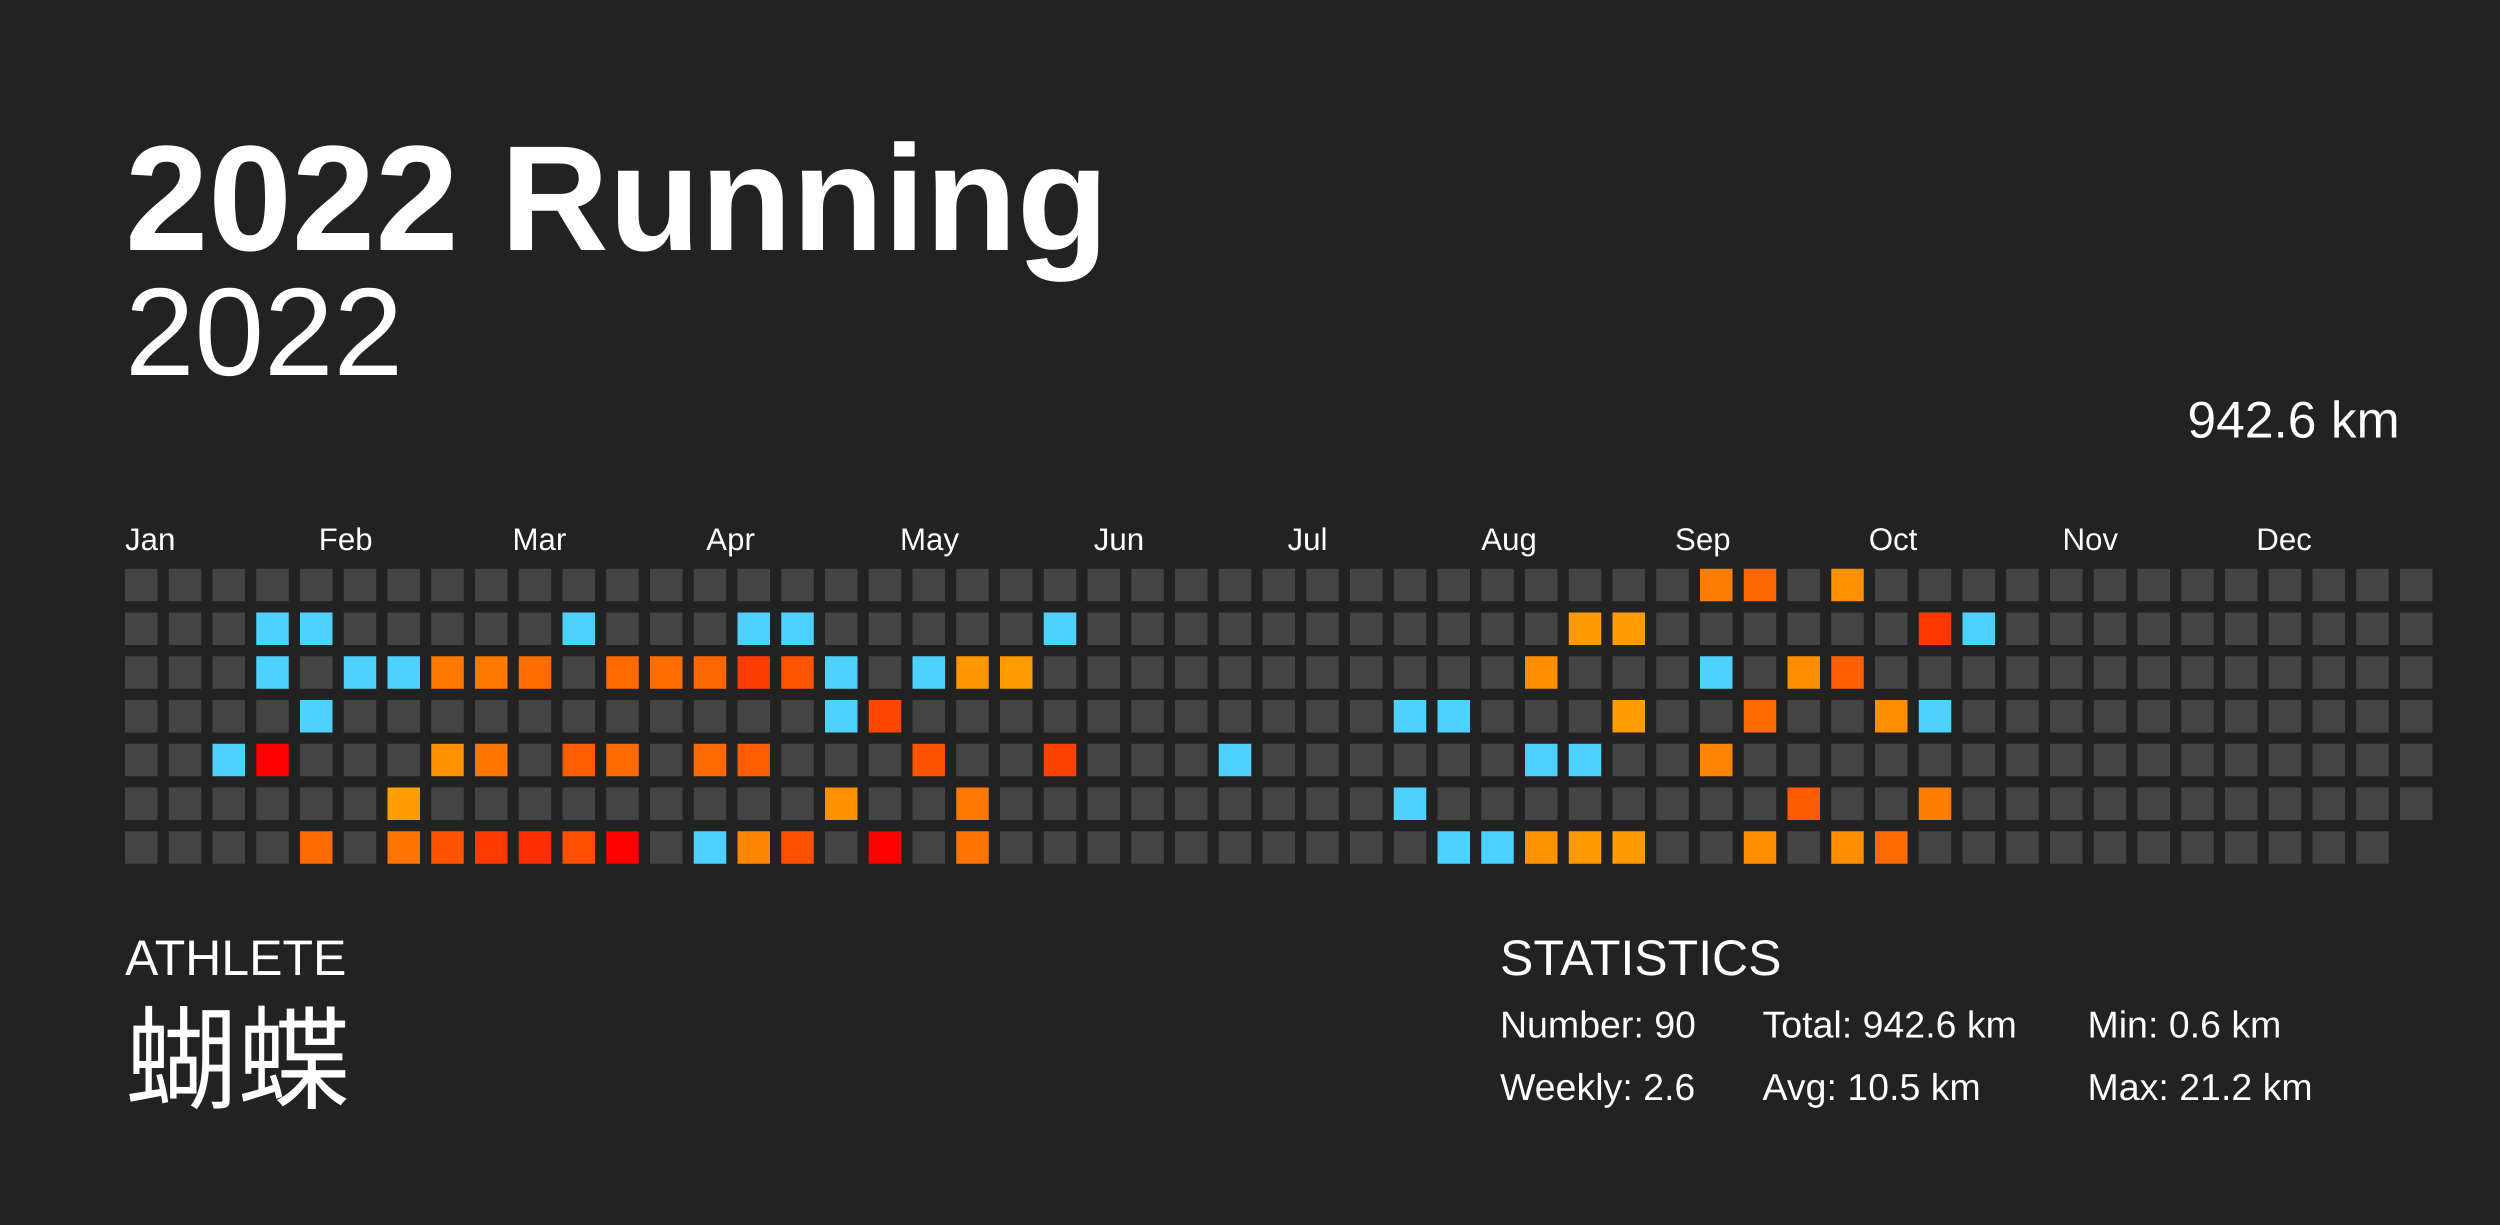
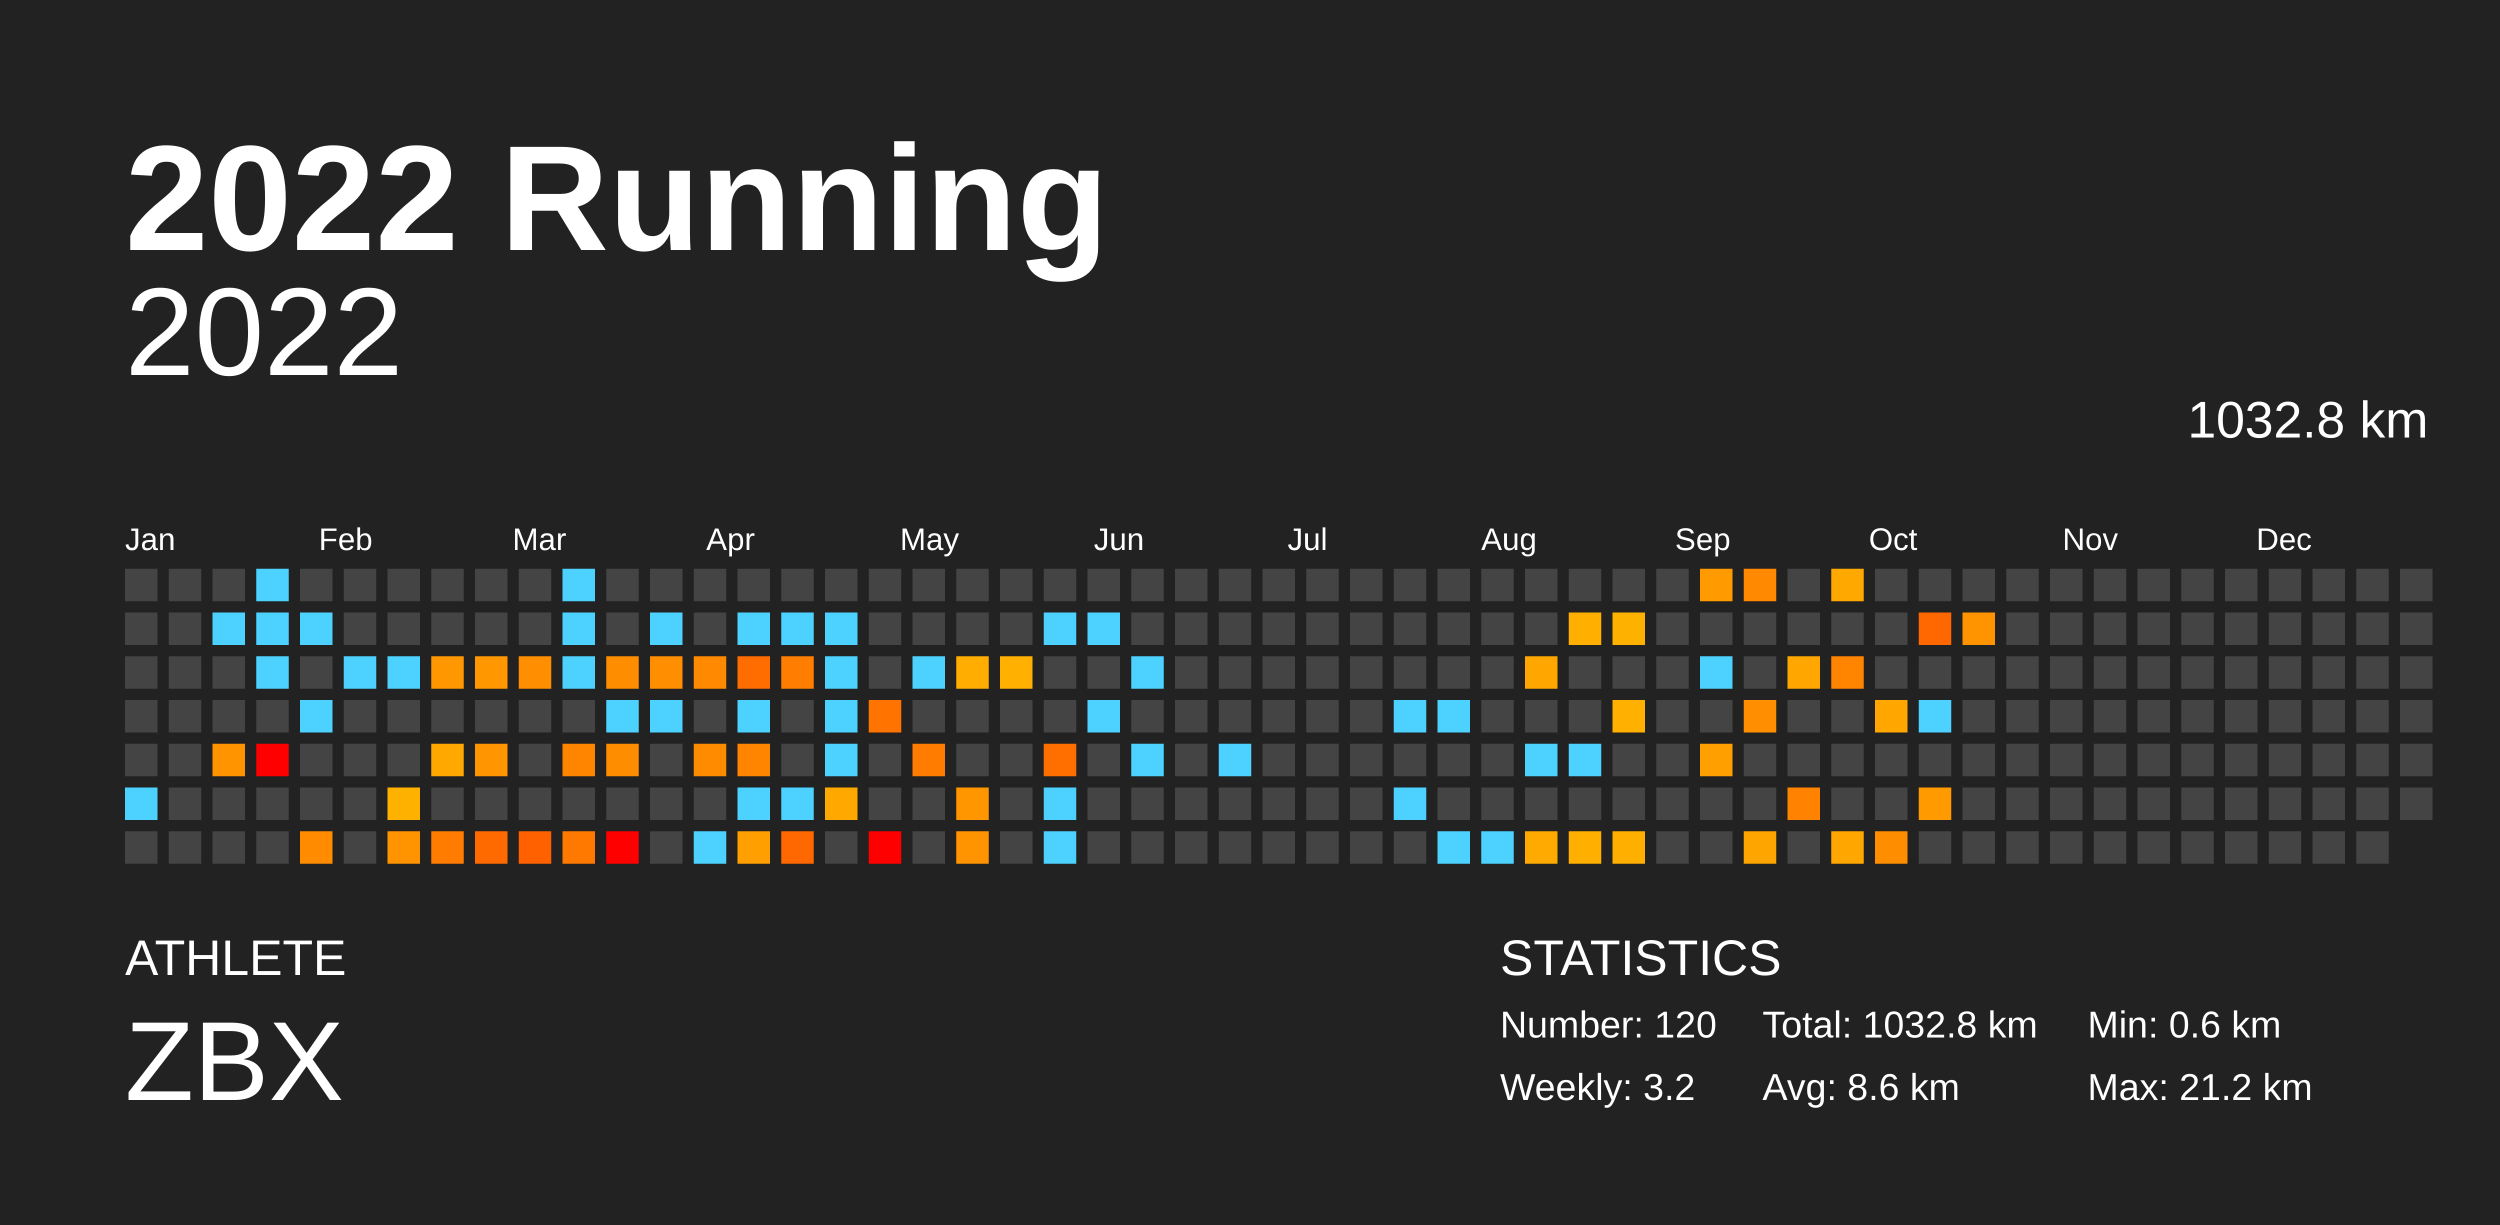
<svg xmlns="http://www.w3.org/2000/svg" baseProfile="full" height="98mm" version="1.1" viewBox="0,0,200,98" width="200mm">
  <defs />
  <rect fill="#222222" height="98" width="200" x="0" y="0" />
  <text fill="#FFFFFF" style="font-size:12px; font-family:Arial; font-weight:bold;" x="10" y="20">2022 Running</text>
  <text fill="#FFFFFF" style="font-size:4px; font-family:Arial" x="10" y="78">ATHLETE</text>
-   <text fill="#FFFFFF" style="font-size:9px; font-family:Arial" x="10" y="88">蝴蝶</text>
+   <text fill="#FFFFFF" style="font-size:9px; font-family:Arial" x="10" y="88">ZBX</text>
  <text fill="#FFFFFF" style="font-size:4px; font-family:Arial" x="120" y="78">STATISTICS</text>
-   <text fill="#FFFFFF" style="font-size:3px; font-family:Arial" x="120" y="83">Number: 90</text>
-   <text fill="#FFFFFF" style="font-size:3px; font-family:Arial" x="120" y="88">Weekly: 2.6</text>
-   <text fill="#FFFFFF" style="font-size:3px; font-family:Arial" x="141" y="83">Total: 942.6 km</text>
-   <text fill="#FFFFFF" style="font-size:3px; font-family:Arial" x="141" y="88">Avg: 10.5 km</text>
+   <text fill="#FFFFFF" style="font-size:3px; font-family:Arial" x="120" y="83">Number: 120</text>
+   <text fill="#FFFFFF" style="font-size:3px; font-family:Arial" x="120" y="88">Weekly: 3.2</text>
+   <text fill="#FFFFFF" style="font-size:3px; font-family:Arial" x="141" y="83">Total: 1032.8 km</text>
+   <text fill="#FFFFFF" style="font-size:3px; font-family:Arial" x="141" y="88">Avg: 8.6 km</text>
  <text fill="#FFFFFF" style="font-size:3px; font-family:Arial" x="167" y="83">Min: 0.6 km</text>
  <text fill="#FFFFFF" style="font-size:3px; font-family:Arial" x="167" y="88">Max: 21.2 km</text>
  <text alignment-baseline="hanging" fill="#FFFFFF" style="font-size:10.0px; font-family:Arial;" x="10" y="30">2022</text>
-   <text alignment-baseline="hanging" fill="#FFFFFF" style="font-size:4.125px; font-family:Arial;" x="175" y="35">942.6 km</text>
+   <text alignment-baseline="hanging" fill="#FFFFFF" style="font-size:4.125px; font-family:Arial;" x="175" y="35">1032.8 km</text>
  <text fill="#FFFFFF" style="font-size:2.5px; font-family:Arial" x="10.0" y="44">Jan</text>
  <text fill="#FFFFFF" style="font-size:2.5px; font-family:Arial" x="25.5" y="44">Feb</text>
  <text fill="#FFFFFF" style="font-size:2.5px; font-family:Arial" x="41.0" y="44">Mar</text>
  <text fill="#FFFFFF" style="font-size:2.5px; font-family:Arial" x="56.5" y="44">Apr</text>
  <text fill="#FFFFFF" style="font-size:2.5px; font-family:Arial" x="72.0" y="44">May</text>
  <text fill="#FFFFFF" style="font-size:2.5px; font-family:Arial" x="87.5" y="44">Jun</text>
  <text fill="#FFFFFF" style="font-size:2.5px; font-family:Arial" x="103.0" y="44">Jul</text>
  <text fill="#FFFFFF" style="font-size:2.5px; font-family:Arial" x="118.5" y="44">Aug</text>
  <text fill="#FFFFFF" style="font-size:2.5px; font-family:Arial" x="134.0" y="44">Sep</text>
  <text fill="#FFFFFF" style="font-size:2.5px; font-family:Arial" x="149.5" y="44">Oct</text>
  <text fill="#FFFFFF" style="font-size:2.5px; font-family:Arial" x="165.0" y="44">Nov</text>
  <text fill="#FFFFFF" style="font-size:2.5px; font-family:Arial" x="180.5" y="44">Dec</text>
  <rect fill="#444444" height="2.6" width="2.6" x="10.0" y="45.5" />
  <rect fill="#444444" height="2.6" width="2.6" x="10.0" y="49.0" />
  <rect fill="#444444" height="2.6" width="2.6" x="10.0" y="52.5" />
  <rect fill="#444444" height="2.6" width="2.6" x="10.0" y="56.0" />
  <rect fill="#444444" height="2.6" width="2.6" x="10.0" y="59.5" />
-   <rect fill="#444444" height="2.6" width="2.6" x="10.0" y="63.0" />
+   <rect fill="#4dd2ff" height="2.6" width="2.6" x="10.0" y="63.0" />
  <rect fill="#444444" height="2.6" width="2.6" x="10.0" y="66.5" />
  <rect fill="#444444" height="2.6" width="2.6" x="13.5" y="45.5" />
  <rect fill="#444444" height="2.6" width="2.6" x="13.5" y="49.0" />
  <rect fill="#444444" height="2.6" width="2.6" x="13.5" y="52.5" />
  <rect fill="#444444" height="2.6" width="2.6" x="13.5" y="56.0" />
  <rect fill="#444444" height="2.6" width="2.6" x="13.5" y="59.5" />
  <rect fill="#444444" height="2.6" width="2.6" x="13.5" y="63.0" />
  <rect fill="#444444" height="2.6" width="2.6" x="13.5" y="66.5" />
  <rect fill="#444444" height="2.6" width="2.6" x="17.0" y="45.5" />
-   <rect fill="#444444" height="2.6" width="2.6" x="17.0" y="49.0" />
+   <rect fill="#4dd2ff" height="2.6" width="2.6" x="17.0" y="49.0" />
  <rect fill="#444444" height="2.6" width="2.6" x="17.0" y="52.5" />
  <rect fill="#444444" height="2.6" width="2.6" x="17.0" y="56.0" />
-   <rect fill="#4dd2ff" height="2.6" width="2.6" x="17.0" y="59.5" />
+   <rect fill="#ff9300" height="2.6" width="2.6" x="17.0" y="59.5" />
  <rect fill="#444444" height="2.6" width="2.6" x="17.0" y="63.0" />
  <rect fill="#444444" height="2.6" width="2.6" x="17.0" y="66.5" />
-   <rect fill="#444444" height="2.6" width="2.6" x="20.5" y="45.5" />
+   <rect fill="#4dd2ff" height="2.6" width="2.6" x="20.5" y="45.5" />
  <rect fill="#4dd2ff" height="2.6" width="2.6" x="20.5" y="49.0" />
  <rect fill="#4dd2ff" height="2.6" width="2.6" x="20.5" y="52.5" />
  <rect fill="#444444" height="2.6" width="2.6" x="20.5" y="56.0" />
  <rect fill="red" height="2.6" width="2.6" x="20.5" y="59.5" />
  <rect fill="#444444" height="2.6" width="2.6" x="20.5" y="63.0" />
  <rect fill="#444444" height="2.6" width="2.6" x="20.5" y="66.5" />
  <rect fill="#444444" height="2.6" width="2.6" x="24.0" y="45.5" />
  <rect fill="#4dd2ff" height="2.6" width="2.6" x="24.0" y="49.0" />
  <rect fill="#444444" height="2.6" width="2.6" x="24.0" y="52.5" />
  <rect fill="#4dd2ff" height="2.6" width="2.6" x="24.0" y="56.0" />
  <rect fill="#444444" height="2.6" width="2.6" x="24.0" y="59.5" />
  <rect fill="#444444" height="2.6" width="2.6" x="24.0" y="63.0" />
-   <rect fill="#ff6a00" height="2.6" width="2.6" x="24.0" y="66.5" />
+   <rect fill="#ff8c00" height="2.6" width="2.6" x="24.0" y="66.5" />
  <rect fill="#444444" height="2.6" width="2.6" x="27.5" y="45.5" />
  <rect fill="#444444" height="2.6" width="2.6" x="27.5" y="49.0" />
  <rect fill="#4dd2ff" height="2.6" width="2.6" x="27.5" y="52.5" />
  <rect fill="#444444" height="2.6" width="2.6" x="27.5" y="56.0" />
  <rect fill="#444444" height="2.6" width="2.6" x="27.5" y="59.5" />
  <rect fill="#444444" height="2.6" width="2.6" x="27.5" y="63.0" />
  <rect fill="#444444" height="2.6" width="2.6" x="27.5" y="66.5" />
  <rect fill="#444444" height="2.6" width="2.6" x="31.0" y="45.5" />
  <rect fill="#444444" height="2.6" width="2.6" x="31.0" y="49.0" />
  <rect fill="#4dd2ff" height="2.6" width="2.6" x="31.0" y="52.5" />
  <rect fill="#444444" height="2.6" width="2.6" x="31.0" y="56.0" />
  <rect fill="#444444" height="2.6" width="2.6" x="31.0" y="59.5" />
-   <rect fill="#ff9e00" height="2.6" width="2.6" x="31.0" y="63.0" />
-   <rect fill="#ff7300" height="2.6" width="2.6" x="31.0" y="66.5" />
+   <rect fill="#ffb100" height="2.6" width="2.6" x="31.0" y="63.0" />
+   <rect fill="#ff9300" height="2.6" width="2.6" x="31.0" y="66.5" />
  <rect fill="#444444" height="2.6" width="2.6" x="34.5" y="45.5" />
  <rect fill="#444444" height="2.6" width="2.6" x="34.5" y="49.0" />
-   <rect fill="#ff7800" height="2.6" width="2.6" x="34.5" y="52.5" />
+   <rect fill="#ff9700" height="2.6" width="2.6" x="34.5" y="52.5" />
  <rect fill="#444444" height="2.6" width="2.6" x="34.5" y="56.0" />
-   <rect fill="#ff9100" height="2.6" width="2.6" x="34.5" y="59.5" />
+   <rect fill="#ffa800" height="2.6" width="2.6" x="34.5" y="59.5" />
  <rect fill="#444444" height="2.6" width="2.6" x="34.5" y="63.0" />
-   <rect fill="#ff5300" height="2.6" width="2.6" x="34.5" y="66.5" />
+   <rect fill="#ff7c00" height="2.6" width="2.6" x="34.5" y="66.5" />
  <rect fill="#444444" height="2.6" width="2.6" x="38.0" y="45.5" />
  <rect fill="#444444" height="2.6" width="2.6" x="38.0" y="49.0" />
-   <rect fill="#ff7800" height="2.6" width="2.6" x="38.0" y="52.5" />
+   <rect fill="#ff9700" height="2.6" width="2.6" x="38.0" y="52.5" />
  <rect fill="#444444" height="2.6" width="2.6" x="38.0" y="56.0" />
-   <rect fill="#ff7600" height="2.6" width="2.6" x="38.0" y="59.5" />
+   <rect fill="#ff9500" height="2.6" width="2.6" x="38.0" y="59.5" />
  <rect fill="#444444" height="2.6" width="2.6" x="38.0" y="63.0" />
-   <rect fill="#ff3900" height="2.6" width="2.6" x="38.0" y="66.5" />
+   <rect fill="#ff6a00" height="2.6" width="2.6" x="38.0" y="66.5" />
  <rect fill="#444444" height="2.6" width="2.6" x="41.5" y="45.5" />
  <rect fill="#444444" height="2.6" width="2.6" x="41.5" y="49.0" />
-   <rect fill="#ff6c00" height="2.6" width="2.6" x="41.5" y="52.5" />
+   <rect fill="#ff8e00" height="2.6" width="2.6" x="41.5" y="52.5" />
  <rect fill="#444444" height="2.6" width="2.6" x="41.5" y="56.0" />
  <rect fill="#444444" height="2.6" width="2.6" x="41.5" y="59.5" />
  <rect fill="#444444" height="2.6" width="2.6" x="41.5" y="63.0" />
-   <rect fill="#ff2d00" height="2.6" width="2.6" x="41.5" y="66.5" />
-   <rect fill="#444444" height="2.6" width="2.6" x="45.0" y="45.5" />
+   <rect fill="#ff6100" height="2.6" width="2.6" x="41.5" y="66.5" />
+   <rect fill="#4dd2ff" height="2.6" width="2.6" x="45.0" y="45.5" />
  <rect fill="#4dd2ff" height="2.6" width="2.6" x="45.0" y="49.0" />
-   <rect fill="#444444" height="2.6" width="2.6" x="45.0" y="52.5" />
+   <rect fill="#4dd2ff" height="2.6" width="2.6" x="45.0" y="52.5" />
  <rect fill="#444444" height="2.6" width="2.6" x="45.0" y="56.0" />
-   <rect fill="#ff5d00" height="2.6" width="2.6" x="45.0" y="59.5" />
+   <rect fill="#ff8400" height="2.6" width="2.6" x="45.0" y="59.5" />
  <rect fill="#444444" height="2.6" width="2.6" x="45.0" y="63.0" />
-   <rect fill="#ff4f00" height="2.6" width="2.6" x="45.0" y="66.5" />
+   <rect fill="#ff7900" height="2.6" width="2.6" x="45.0" y="66.5" />
  <rect fill="#444444" height="2.6" width="2.6" x="48.5" y="45.5" />
  <rect fill="#444444" height="2.6" width="2.6" x="48.5" y="49.0" />
-   <rect fill="#ff6a00" height="2.6" width="2.6" x="48.5" y="52.5" />
-   <rect fill="#444444" height="2.6" width="2.6" x="48.5" y="56.0" />
-   <rect fill="#ff6a00" height="2.6" width="2.6" x="48.5" y="59.5" />
+   <rect fill="#ff8d00" height="2.6" width="2.6" x="48.5" y="52.5" />
+   <rect fill="#4dd2ff" height="2.6" width="2.6" x="48.5" y="56.0" />
+   <rect fill="#ff8d00" height="2.6" width="2.6" x="48.5" y="59.5" />
  <rect fill="#444444" height="2.6" width="2.6" x="48.5" y="63.0" />
  <rect fill="red" height="2.6" width="2.6" x="48.5" y="66.5" />
  <rect fill="#444444" height="2.6" width="2.6" x="52.0" y="45.5" />
-   <rect fill="#444444" height="2.6" width="2.6" x="52.0" y="49.0" />
-   <rect fill="#ff6c00" height="2.6" width="2.6" x="52.0" y="52.5" />
-   <rect fill="#444444" height="2.6" width="2.6" x="52.0" y="56.0" />
+   <rect fill="#4dd2ff" height="2.6" width="2.6" x="52.0" y="49.0" />
+   <rect fill="#ff8e00" height="2.6" width="2.6" x="52.0" y="52.5" />
+   <rect fill="#4dd2ff" height="2.6" width="2.6" x="52.0" y="56.0" />
  <rect fill="#444444" height="2.6" width="2.6" x="52.0" y="59.5" />
  <rect fill="#444444" height="2.6" width="2.6" x="52.0" y="63.0" />
  <rect fill="#444444" height="2.6" width="2.6" x="52.0" y="66.5" />
  <rect fill="#444444" height="2.6" width="2.6" x="55.5" y="45.5" />
  <rect fill="#444444" height="2.6" width="2.6" x="55.5" y="49.0" />
-   <rect fill="#ff6600" height="2.6" width="2.6" x="55.5" y="52.5" />
+   <rect fill="#ff8900" height="2.6" width="2.6" x="55.5" y="52.5" />
  <rect fill="#444444" height="2.6" width="2.6" x="55.5" y="56.0" />
-   <rect fill="#ff6900" height="2.6" width="2.6" x="55.5" y="59.5" />
+   <rect fill="#ff8c00" height="2.6" width="2.6" x="55.5" y="59.5" />
  <rect fill="#444444" height="2.6" width="2.6" x="55.5" y="63.0" />
  <rect fill="#4dd2ff" height="2.6" width="2.6" x="55.5" y="66.5" />
  <rect fill="#444444" height="2.6" width="2.6" x="59.0" y="45.5" />
  <rect fill="#4dd2ff" height="2.6" width="2.6" x="59.0" y="49.0" />
-   <rect fill="#ff3c00" height="2.6" width="2.6" x="59.0" y="52.5" />
-   <rect fill="#444444" height="2.6" width="2.6" x="59.0" y="56.0" />
-   <rect fill="#ff5e00" height="2.6" width="2.6" x="59.0" y="59.5" />
-   <rect fill="#444444" height="2.6" width="2.6" x="59.0" y="63.0" />
-   <rect fill="#ff8400" height="2.6" width="2.6" x="59.0" y="66.5" />
+   <rect fill="#ff6c00" height="2.6" width="2.6" x="59.0" y="52.5" />
+   <rect fill="#4dd2ff" height="2.6" width="2.6" x="59.0" y="56.0" />
+   <rect fill="#ff8400" height="2.6" width="2.6" x="59.0" y="59.5" />
+   <rect fill="#4dd2ff" height="2.6" width="2.6" x="59.0" y="63.0" />
+   <rect fill="#ff9f00" height="2.6" width="2.6" x="59.0" y="66.5" />
  <rect fill="#444444" height="2.6" width="2.6" x="62.5" y="45.5" />
  <rect fill="#4dd2ff" height="2.6" width="2.6" x="62.5" y="49.0" />
-   <rect fill="#ff5400" height="2.6" width="2.6" x="62.5" y="52.5" />
+   <rect fill="#ff7d00" height="2.6" width="2.6" x="62.5" y="52.5" />
  <rect fill="#444444" height="2.6" width="2.6" x="62.5" y="56.0" />
  <rect fill="#444444" height="2.6" width="2.6" x="62.5" y="59.5" />
-   <rect fill="#444444" height="2.6" width="2.6" x="62.5" y="63.0" />
-   <rect fill="#ff5000" height="2.6" width="2.6" x="62.5" y="66.5" />
+   <rect fill="#4dd2ff" height="2.6" width="2.6" x="62.5" y="63.0" />
+   <rect fill="#ff6800" height="2.6" width="2.6" x="62.5" y="66.5" />
  <rect fill="#444444" height="2.6" width="2.6" x="66.0" y="45.5" />
-   <rect fill="#444444" height="2.6" width="2.6" x="66.0" y="49.0" />
+   <rect fill="#4dd2ff" height="2.6" width="2.6" x="66.0" y="49.0" />
  <rect fill="#4dd2ff" height="2.6" width="2.6" x="66.0" y="52.5" />
  <rect fill="#4dd2ff" height="2.6" width="2.6" x="66.0" y="56.0" />
-   <rect fill="#444444" height="2.6" width="2.6" x="66.0" y="59.5" />
-   <rect fill="#ff9100" height="2.6" width="2.6" x="66.0" y="63.0" />
+   <rect fill="#4dd2ff" height="2.6" width="2.6" x="66.0" y="59.5" />
+   <rect fill="#ffa800" height="2.6" width="2.6" x="66.0" y="63.0" />
  <rect fill="#444444" height="2.6" width="2.6" x="66.0" y="66.5" />
  <rect fill="#444444" height="2.6" width="2.6" x="69.5" y="45.5" />
  <rect fill="#444444" height="2.6" width="2.6" x="69.5" y="49.0" />
  <rect fill="#444444" height="2.6" width="2.6" x="69.5" y="52.5" />
-   <rect fill="#ff4600" height="2.6" width="2.6" x="69.5" y="56.0" />
+   <rect fill="#ff7300" height="2.6" width="2.6" x="69.5" y="56.0" />
  <rect fill="#444444" height="2.6" width="2.6" x="69.5" y="59.5" />
  <rect fill="#444444" height="2.6" width="2.6" x="69.5" y="63.0" />
  <rect fill="red" height="2.6" width="2.6" x="69.5" y="66.5" />
  <rect fill="#444444" height="2.6" width="2.6" x="73.0" y="45.5" />
  <rect fill="#444444" height="2.6" width="2.6" x="73.0" y="49.0" />
  <rect fill="#4dd2ff" height="2.6" width="2.6" x="73.0" y="52.5" />
  <rect fill="#444444" height="2.6" width="2.6" x="73.0" y="56.0" />
-   <rect fill="#ff5300" height="2.6" width="2.6" x="73.0" y="59.5" />
+   <rect fill="#ff7c00" height="2.6" width="2.6" x="73.0" y="59.5" />
  <rect fill="#444444" height="2.6" width="2.6" x="73.0" y="63.0" />
  <rect fill="#444444" height="2.6" width="2.6" x="73.0" y="66.5" />
  <rect fill="#444444" height="2.6" width="2.6" x="76.5" y="45.5" />
  <rect fill="#444444" height="2.6" width="2.6" x="76.5" y="49.0" />
-   <rect fill="#ff9800" height="2.6" width="2.6" x="76.5" y="52.5" />
+   <rect fill="#ffad00" height="2.6" width="2.6" x="76.5" y="52.5" />
  <rect fill="#444444" height="2.6" width="2.6" x="76.5" y="56.0" />
  <rect fill="#444444" height="2.6" width="2.6" x="76.5" y="59.5" />
-   <rect fill="#ff7800" height="2.6" width="2.6" x="76.5" y="63.0" />
-   <rect fill="#ff7400" height="2.6" width="2.6" x="76.5" y="66.5" />
+   <rect fill="#ff9600" height="2.6" width="2.6" x="76.5" y="63.0" />
+   <rect fill="#ff9400" height="2.6" width="2.6" x="76.5" y="66.5" />
  <rect fill="#444444" height="2.6" width="2.6" x="80.0" y="45.5" />
  <rect fill="#444444" height="2.6" width="2.6" x="80.0" y="49.0" />
-   <rect fill="#ff9c00" height="2.6" width="2.6" x="80.0" y="52.5" />
+   <rect fill="#ffb000" height="2.6" width="2.6" x="80.0" y="52.5" />
  <rect fill="#444444" height="2.6" width="2.6" x="80.0" y="56.0" />
  <rect fill="#444444" height="2.6" width="2.6" x="80.0" y="59.5" />
  <rect fill="#444444" height="2.6" width="2.6" x="80.0" y="63.0" />
  <rect fill="#444444" height="2.6" width="2.6" x="80.0" y="66.5" />
  <rect fill="#444444" height="2.6" width="2.6" x="83.5" y="45.5" />
  <rect fill="#4dd2ff" height="2.6" width="2.6" x="83.5" y="49.0" />
  <rect fill="#444444" height="2.6" width="2.6" x="83.5" y="52.5" />
  <rect fill="#444444" height="2.6" width="2.6" x="83.5" y="56.0" />
-   <rect fill="#ff4100" height="2.6" width="2.6" x="83.5" y="59.5" />
-   <rect fill="#444444" height="2.6" width="2.6" x="83.5" y="63.0" />
-   <rect fill="#444444" height="2.6" width="2.6" x="83.5" y="66.5" />
+   <rect fill="#ff6f00" height="2.6" width="2.6" x="83.5" y="59.5" />
+   <rect fill="#4dd2ff" height="2.6" width="2.6" x="83.5" y="63.0" />
+   <rect fill="#4dd2ff" height="2.6" width="2.6" x="83.5" y="66.5" />
  <rect fill="#444444" height="2.6" width="2.6" x="87.0" y="45.5" />
-   <rect fill="#444444" height="2.6" width="2.6" x="87.0" y="49.0" />
+   <rect fill="#4dd2ff" height="2.6" width="2.6" x="87.0" y="49.0" />
  <rect fill="#444444" height="2.6" width="2.6" x="87.0" y="52.5" />
-   <rect fill="#444444" height="2.6" width="2.6" x="87.0" y="56.0" />
+   <rect fill="#4dd2ff" height="2.6" width="2.6" x="87.0" y="56.0" />
  <rect fill="#444444" height="2.6" width="2.6" x="87.0" y="59.5" />
  <rect fill="#444444" height="2.6" width="2.6" x="87.0" y="63.0" />
  <rect fill="#444444" height="2.6" width="2.6" x="87.0" y="66.5" />
  <rect fill="#444444" height="2.6" width="2.6" x="90.5" y="45.5" />
  <rect fill="#444444" height="2.6" width="2.6" x="90.5" y="49.0" />
-   <rect fill="#444444" height="2.6" width="2.6" x="90.5" y="52.5" />
+   <rect fill="#4dd2ff" height="2.6" width="2.6" x="90.5" y="52.5" />
  <rect fill="#444444" height="2.6" width="2.6" x="90.5" y="56.0" />
-   <rect fill="#444444" height="2.6" width="2.6" x="90.5" y="59.5" />
+   <rect fill="#4dd2ff" height="2.6" width="2.6" x="90.5" y="59.5" />
  <rect fill="#444444" height="2.6" width="2.6" x="90.5" y="63.0" />
  <rect fill="#444444" height="2.6" width="2.6" x="90.5" y="66.5" />
  <rect fill="#444444" height="2.6" width="2.6" x="94.0" y="45.5" />
  <rect fill="#444444" height="2.6" width="2.6" x="94.0" y="49.0" />
  <rect fill="#444444" height="2.6" width="2.6" x="94.0" y="52.5" />
  <rect fill="#444444" height="2.6" width="2.6" x="94.0" y="56.0" />
  <rect fill="#444444" height="2.6" width="2.6" x="94.0" y="59.5" />
  <rect fill="#444444" height="2.6" width="2.6" x="94.0" y="63.0" />
  <rect fill="#444444" height="2.6" width="2.6" x="94.0" y="66.5" />
  <rect fill="#444444" height="2.6" width="2.6" x="97.5" y="45.5" />
  <rect fill="#444444" height="2.6" width="2.6" x="97.5" y="49.0" />
  <rect fill="#444444" height="2.6" width="2.6" x="97.5" y="52.5" />
  <rect fill="#444444" height="2.6" width="2.6" x="97.5" y="56.0" />
  <rect fill="#4dd2ff" height="2.6" width="2.6" x="97.5" y="59.5" />
  <rect fill="#444444" height="2.6" width="2.6" x="97.5" y="63.0" />
  <rect fill="#444444" height="2.6" width="2.6" x="97.5" y="66.5" />
  <rect fill="#444444" height="2.6" width="2.6" x="101.0" y="45.5" />
  <rect fill="#444444" height="2.6" width="2.6" x="101.0" y="49.0" />
  <rect fill="#444444" height="2.6" width="2.6" x="101.0" y="52.5" />
  <rect fill="#444444" height="2.6" width="2.6" x="101.0" y="56.0" />
  <rect fill="#444444" height="2.6" width="2.6" x="101.0" y="59.5" />
  <rect fill="#444444" height="2.6" width="2.6" x="101.0" y="63.0" />
  <rect fill="#444444" height="2.6" width="2.6" x="101.0" y="66.5" />
  <rect fill="#444444" height="2.6" width="2.6" x="104.5" y="45.5" />
  <rect fill="#444444" height="2.6" width="2.6" x="104.5" y="49.0" />
  <rect fill="#444444" height="2.6" width="2.6" x="104.5" y="52.5" />
  <rect fill="#444444" height="2.6" width="2.6" x="104.5" y="56.0" />
  <rect fill="#444444" height="2.6" width="2.6" x="104.5" y="59.5" />
  <rect fill="#444444" height="2.6" width="2.6" x="104.5" y="63.0" />
  <rect fill="#444444" height="2.6" width="2.6" x="104.5" y="66.5" />
  <rect fill="#444444" height="2.6" width="2.6" x="108.0" y="45.5" />
  <rect fill="#444444" height="2.6" width="2.6" x="108.0" y="49.0" />
  <rect fill="#444444" height="2.6" width="2.6" x="108.0" y="52.5" />
  <rect fill="#444444" height="2.6" width="2.6" x="108.0" y="56.0" />
  <rect fill="#444444" height="2.6" width="2.6" x="108.0" y="59.5" />
  <rect fill="#444444" height="2.6" width="2.6" x="108.0" y="63.0" />
  <rect fill="#444444" height="2.6" width="2.6" x="108.0" y="66.5" />
  <rect fill="#444444" height="2.6" width="2.6" x="111.5" y="45.5" />
  <rect fill="#444444" height="2.6" width="2.6" x="111.5" y="49.0" />
  <rect fill="#444444" height="2.6" width="2.6" x="111.5" y="52.5" />
  <rect fill="#4dd2ff" height="2.6" width="2.6" x="111.5" y="56.0" />
  <rect fill="#444444" height="2.6" width="2.6" x="111.5" y="59.5" />
  <rect fill="#4dd2ff" height="2.6" width="2.6" x="111.5" y="63.0" />
  <rect fill="#444444" height="2.6" width="2.6" x="111.5" y="66.5" />
  <rect fill="#444444" height="2.6" width="2.6" x="115.0" y="45.5" />
  <rect fill="#444444" height="2.6" width="2.6" x="115.0" y="49.0" />
  <rect fill="#444444" height="2.6" width="2.6" x="115.0" y="52.5" />
  <rect fill="#4dd2ff" height="2.6" width="2.6" x="115.0" y="56.0" />
  <rect fill="#444444" height="2.6" width="2.6" x="115.0" y="59.5" />
  <rect fill="#444444" height="2.6" width="2.6" x="115.0" y="63.0" />
  <rect fill="#4dd2ff" height="2.6" width="2.6" x="115.0" y="66.5" />
  <rect fill="#444444" height="2.6" width="2.6" x="118.5" y="45.5" />
  <rect fill="#444444" height="2.6" width="2.6" x="118.5" y="49.0" />
  <rect fill="#444444" height="2.6" width="2.6" x="118.5" y="52.5" />
  <rect fill="#444444" height="2.6" width="2.6" x="118.5" y="56.0" />
  <rect fill="#444444" height="2.6" width="2.6" x="118.5" y="59.5" />
  <rect fill="#444444" height="2.6" width="2.6" x="118.5" y="63.0" />
  <rect fill="#4dd2ff" height="2.6" width="2.6" x="118.5" y="66.5" />
  <rect fill="#444444" height="2.6" width="2.6" x="122.0" y="45.5" />
  <rect fill="#444444" height="2.6" width="2.6" x="122.0" y="49.0" />
-   <rect fill="#ff8f00" height="2.6" width="2.6" x="122.0" y="52.5" />
+   <rect fill="#ffa700" height="2.6" width="2.6" x="122.0" y="52.5" />
  <rect fill="#444444" height="2.6" width="2.6" x="122.0" y="56.0" />
  <rect fill="#4dd2ff" height="2.6" width="2.6" x="122.0" y="59.5" />
  <rect fill="#444444" height="2.6" width="2.6" x="122.0" y="63.0" />
-   <rect fill="#ff9300" height="2.6" width="2.6" x="122.0" y="66.5" />
+   <rect fill="#ffaa00" height="2.6" width="2.6" x="122.0" y="66.5" />
  <rect fill="#444444" height="2.6" width="2.6" x="125.5" y="45.5" />
-   <rect fill="#ff9b00" height="2.6" width="2.6" x="125.5" y="49.0" />
+   <rect fill="#ffaf00" height="2.6" width="2.6" x="125.5" y="49.0" />
  <rect fill="#444444" height="2.6" width="2.6" x="125.5" y="52.5" />
  <rect fill="#444444" height="2.6" width="2.6" x="125.5" y="56.0" />
  <rect fill="#4dd2ff" height="2.6" width="2.6" x="125.5" y="59.5" />
  <rect fill="#444444" height="2.6" width="2.6" x="125.5" y="63.0" />
-   <rect fill="#ff9b00" height="2.6" width="2.6" x="125.5" y="66.5" />
+   <rect fill="#ffaf00" height="2.6" width="2.6" x="125.5" y="66.5" />
  <rect fill="#444444" height="2.6" width="2.6" x="129.0" y="45.5" />
-   <rect fill="#ff9d00" height="2.6" width="2.6" x="129.0" y="49.0" />
+   <rect fill="#ffb100" height="2.6" width="2.6" x="129.0" y="49.0" />
  <rect fill="#444444" height="2.6" width="2.6" x="129.0" y="52.5" />
-   <rect fill="#ff9c00" height="2.6" width="2.6" x="129.0" y="56.0" />
+   <rect fill="#ffb000" height="2.6" width="2.6" x="129.0" y="56.0" />
  <rect fill="#444444" height="2.6" width="2.6" x="129.0" y="59.5" />
  <rect fill="#444444" height="2.6" width="2.6" x="129.0" y="63.0" />
-   <rect fill="#ff9b00" height="2.6" width="2.6" x="129.0" y="66.5" />
+   <rect fill="#ffaf00" height="2.6" width="2.6" x="129.0" y="66.5" />
  <rect fill="#444444" height="2.6" width="2.6" x="132.5" y="45.5" />
  <rect fill="#444444" height="2.6" width="2.6" x="132.5" y="49.0" />
  <rect fill="#444444" height="2.6" width="2.6" x="132.5" y="52.5" />
  <rect fill="#444444" height="2.6" width="2.6" x="132.5" y="56.0" />
  <rect fill="#444444" height="2.6" width="2.6" x="132.5" y="59.5" />
  <rect fill="#444444" height="2.6" width="2.6" x="132.5" y="63.0" />
  <rect fill="#444444" height="2.6" width="2.6" x="132.5" y="66.5" />
-   <rect fill="#ff7d00" height="2.6" width="2.6" x="136.0" y="45.5" />
+   <rect fill="#ff9a00" height="2.6" width="2.6" x="136.0" y="45.5" />
  <rect fill="#444444" height="2.6" width="2.6" x="136.0" y="49.0" />
  <rect fill="#4dd2ff" height="2.6" width="2.6" x="136.0" y="52.5" />
  <rect fill="#444444" height="2.6" width="2.6" x="136.0" y="56.0" />
-   <rect fill="#ff8400" height="2.6" width="2.6" x="136.0" y="59.5" />
+   <rect fill="#ff9f00" height="2.6" width="2.6" x="136.0" y="59.5" />
  <rect fill="#444444" height="2.6" width="2.6" x="136.0" y="63.0" />
  <rect fill="#444444" height="2.6" width="2.6" x="136.0" y="66.5" />
-   <rect fill="#ff6500" height="2.6" width="2.6" x="139.5" y="45.5" />
+   <rect fill="#ff8900" height="2.6" width="2.6" x="139.5" y="45.5" />
  <rect fill="#444444" height="2.6" width="2.6" x="139.5" y="49.0" />
  <rect fill="#444444" height="2.6" width="2.6" x="139.5" y="52.5" />
-   <rect fill="#ff6b00" height="2.6" width="2.6" x="139.5" y="56.0" />
+   <rect fill="#ff8e00" height="2.6" width="2.6" x="139.5" y="56.0" />
  <rect fill="#444444" height="2.6" width="2.6" x="139.5" y="59.5" />
  <rect fill="#444444" height="2.6" width="2.6" x="139.5" y="63.0" />
-   <rect fill="#ff8d00" height="2.6" width="2.6" x="139.5" y="66.5" />
+   <rect fill="#ffa500" height="2.6" width="2.6" x="139.5" y="66.5" />
  <rect fill="#444444" height="2.6" width="2.6" x="143.0" y="45.5" />
  <rect fill="#444444" height="2.6" width="2.6" x="143.0" y="49.0" />
-   <rect fill="#ff8f00" height="2.6" width="2.6" x="143.0" y="52.5" />
+   <rect fill="#ffa700" height="2.6" width="2.6" x="143.0" y="52.5" />
  <rect fill="#444444" height="2.6" width="2.6" x="143.0" y="56.0" />
  <rect fill="#444444" height="2.6" width="2.6" x="143.0" y="59.5" />
-   <rect fill="#ff5b00" height="2.6" width="2.6" x="143.0" y="63.0" />
+   <rect fill="#ff8200" height="2.6" width="2.6" x="143.0" y="63.0" />
  <rect fill="#444444" height="2.6" width="2.6" x="143.0" y="66.5" />
-   <rect fill="#ff9100" height="2.6" width="2.6" x="146.5" y="45.5" />
+   <rect fill="#ffa800" height="2.6" width="2.6" x="146.5" y="45.5" />
  <rect fill="#444444" height="2.6" width="2.6" x="146.5" y="49.0" />
-   <rect fill="#ff5f00" height="2.6" width="2.6" x="146.5" y="52.5" />
+   <rect fill="#ff8400" height="2.6" width="2.6" x="146.5" y="52.5" />
  <rect fill="#444444" height="2.6" width="2.6" x="146.5" y="56.0" />
  <rect fill="#444444" height="2.6" width="2.6" x="146.5" y="59.5" />
  <rect fill="#444444" height="2.6" width="2.6" x="146.5" y="63.0" />
-   <rect fill="#ff8e00" height="2.6" width="2.6" x="146.5" y="66.5" />
+   <rect fill="#ffa600" height="2.6" width="2.6" x="146.5" y="66.5" />
  <rect fill="#444444" height="2.6" width="2.6" x="150.0" y="45.5" />
  <rect fill="#444444" height="2.6" width="2.6" x="150.0" y="49.0" />
  <rect fill="#444444" height="2.6" width="2.6" x="150.0" y="52.5" />
-   <rect fill="#ff8d00" height="2.6" width="2.6" x="150.0" y="56.0" />
+   <rect fill="#ffa600" height="2.6" width="2.6" x="150.0" y="56.0" />
  <rect fill="#444444" height="2.6" width="2.6" x="150.0" y="59.5" />
  <rect fill="#444444" height="2.6" width="2.6" x="150.0" y="63.0" />
-   <rect fill="#ff6b00" height="2.6" width="2.6" x="150.0" y="66.5" />
+   <rect fill="#ff8d00" height="2.6" width="2.6" x="150.0" y="66.5" />
  <rect fill="#444444" height="2.6" width="2.6" x="153.5" y="45.5" />
-   <rect fill="#ff3700" height="2.6" width="2.6" x="153.5" y="49.0" />
+   <rect fill="#ff6800" height="2.6" width="2.6" x="153.5" y="49.0" />
  <rect fill="#444444" height="2.6" width="2.6" x="153.5" y="52.5" />
  <rect fill="#4dd2ff" height="2.6" width="2.6" x="153.5" y="56.0" />
  <rect fill="#444444" height="2.6" width="2.6" x="153.5" y="59.5" />
-   <rect fill="#ff7d00" height="2.6" width="2.6" x="153.5" y="63.0" />
+   <rect fill="#ff9a00" height="2.6" width="2.6" x="153.5" y="63.0" />
  <rect fill="#444444" height="2.6" width="2.6" x="153.5" y="66.5" />
  <rect fill="#444444" height="2.6" width="2.6" x="157.0" y="45.5" />
-   <rect fill="#4dd2ff" height="2.6" width="2.6" x="157.0" y="49.0" />
+   <rect fill="#ff9300" height="2.6" width="2.6" x="157.0" y="49.0" />
  <rect fill="#444444" height="2.6" width="2.6" x="157.0" y="52.5" />
  <rect fill="#444444" height="2.6" width="2.6" x="157.0" y="56.0" />
  <rect fill="#444444" height="2.6" width="2.6" x="157.0" y="59.5" />
  <rect fill="#444444" height="2.6" width="2.6" x="157.0" y="63.0" />
  <rect fill="#444444" height="2.6" width="2.6" x="157.0" y="66.5" />
  <rect fill="#444444" height="2.6" width="2.6" x="160.5" y="45.5" />
  <rect fill="#444444" height="2.6" width="2.6" x="160.5" y="49.0" />
  <rect fill="#444444" height="2.6" width="2.6" x="160.5" y="52.5" />
  <rect fill="#444444" height="2.6" width="2.6" x="160.5" y="56.0" />
  <rect fill="#444444" height="2.6" width="2.6" x="160.5" y="59.5" />
  <rect fill="#444444" height="2.6" width="2.6" x="160.5" y="63.0" />
  <rect fill="#444444" height="2.6" width="2.6" x="160.5" y="66.5" />
  <rect fill="#444444" height="2.6" width="2.6" x="164.0" y="45.5" />
  <rect fill="#444444" height="2.6" width="2.6" x="164.0" y="49.0" />
  <rect fill="#444444" height="2.6" width="2.6" x="164.0" y="52.5" />
  <rect fill="#444444" height="2.6" width="2.6" x="164.0" y="56.0" />
  <rect fill="#444444" height="2.6" width="2.6" x="164.0" y="59.5" />
  <rect fill="#444444" height="2.6" width="2.6" x="164.0" y="63.0" />
  <rect fill="#444444" height="2.6" width="2.6" x="164.0" y="66.5" />
  <rect fill="#444444" height="2.6" width="2.6" x="167.5" y="45.5" />
  <rect fill="#444444" height="2.6" width="2.6" x="167.5" y="49.0" />
  <rect fill="#444444" height="2.6" width="2.6" x="167.5" y="52.5" />
  <rect fill="#444444" height="2.6" width="2.6" x="167.5" y="56.0" />
  <rect fill="#444444" height="2.6" width="2.6" x="167.5" y="59.5" />
  <rect fill="#444444" height="2.6" width="2.6" x="167.5" y="63.0" />
  <rect fill="#444444" height="2.6" width="2.6" x="167.5" y="66.5" />
  <rect fill="#444444" height="2.6" width="2.6" x="171.0" y="45.5" />
  <rect fill="#444444" height="2.6" width="2.6" x="171.0" y="49.0" />
  <rect fill="#444444" height="2.6" width="2.6" x="171.0" y="52.5" />
  <rect fill="#444444" height="2.6" width="2.6" x="171.0" y="56.0" />
  <rect fill="#444444" height="2.6" width="2.6" x="171.0" y="59.5" />
  <rect fill="#444444" height="2.6" width="2.6" x="171.0" y="63.0" />
  <rect fill="#444444" height="2.6" width="2.6" x="171.0" y="66.5" />
  <rect fill="#444444" height="2.6" width="2.6" x="174.5" y="45.5" />
  <rect fill="#444444" height="2.6" width="2.6" x="174.5" y="49.0" />
  <rect fill="#444444" height="2.6" width="2.6" x="174.5" y="52.5" />
  <rect fill="#444444" height="2.6" width="2.6" x="174.5" y="56.0" />
  <rect fill="#444444" height="2.6" width="2.6" x="174.5" y="59.5" />
  <rect fill="#444444" height="2.6" width="2.6" x="174.5" y="63.0" />
  <rect fill="#444444" height="2.6" width="2.6" x="174.5" y="66.5" />
  <rect fill="#444444" height="2.6" width="2.6" x="178.0" y="45.5" />
  <rect fill="#444444" height="2.6" width="2.6" x="178.0" y="49.0" />
  <rect fill="#444444" height="2.6" width="2.6" x="178.0" y="52.5" />
  <rect fill="#444444" height="2.6" width="2.6" x="178.0" y="56.0" />
  <rect fill="#444444" height="2.6" width="2.6" x="178.0" y="59.5" />
  <rect fill="#444444" height="2.6" width="2.6" x="178.0" y="63.0" />
  <rect fill="#444444" height="2.6" width="2.6" x="178.0" y="66.5" />
  <rect fill="#444444" height="2.6" width="2.6" x="181.5" y="45.5" />
  <rect fill="#444444" height="2.6" width="2.6" x="181.5" y="49.0" />
  <rect fill="#444444" height="2.6" width="2.6" x="181.5" y="52.5" />
  <rect fill="#444444" height="2.6" width="2.6" x="181.5" y="56.0" />
  <rect fill="#444444" height="2.6" width="2.6" x="181.5" y="59.5" />
  <rect fill="#444444" height="2.6" width="2.6" x="181.5" y="63.0" />
  <rect fill="#444444" height="2.6" width="2.6" x="181.5" y="66.5" />
  <rect fill="#444444" height="2.6" width="2.6" x="185.0" y="45.5" />
  <rect fill="#444444" height="2.6" width="2.6" x="185.0" y="49.0" />
  <rect fill="#444444" height="2.6" width="2.6" x="185.0" y="52.5" />
  <rect fill="#444444" height="2.6" width="2.6" x="185.0" y="56.0" />
  <rect fill="#444444" height="2.6" width="2.6" x="185.0" y="59.5" />
  <rect fill="#444444" height="2.6" width="2.6" x="185.0" y="63.0" />
  <rect fill="#444444" height="2.6" width="2.6" x="185.0" y="66.5" />
  <rect fill="#444444" height="2.6" width="2.6" x="188.5" y="45.5" />
  <rect fill="#444444" height="2.6" width="2.6" x="188.5" y="49.0" />
  <rect fill="#444444" height="2.6" width="2.6" x="188.5" y="52.5" />
  <rect fill="#444444" height="2.6" width="2.6" x="188.5" y="56.0" />
  <rect fill="#444444" height="2.6" width="2.6" x="188.5" y="59.5" />
  <rect fill="#444444" height="2.6" width="2.6" x="188.5" y="63.0" />
  <rect fill="#444444" height="2.6" width="2.6" x="188.5" y="66.5" />
  <rect fill="#444444" height="2.6" width="2.6" x="192.0" y="45.5" />
  <rect fill="#444444" height="2.6" width="2.6" x="192.0" y="49.0" />
  <rect fill="#444444" height="2.6" width="2.6" x="192.0" y="52.5" />
  <rect fill="#444444" height="2.6" width="2.6" x="192.0" y="56.0" />
  <rect fill="#444444" height="2.6" width="2.6" x="192.0" y="59.5" />
  <rect fill="#444444" height="2.6" width="2.6" x="192.0" y="63.0" />
</svg>
